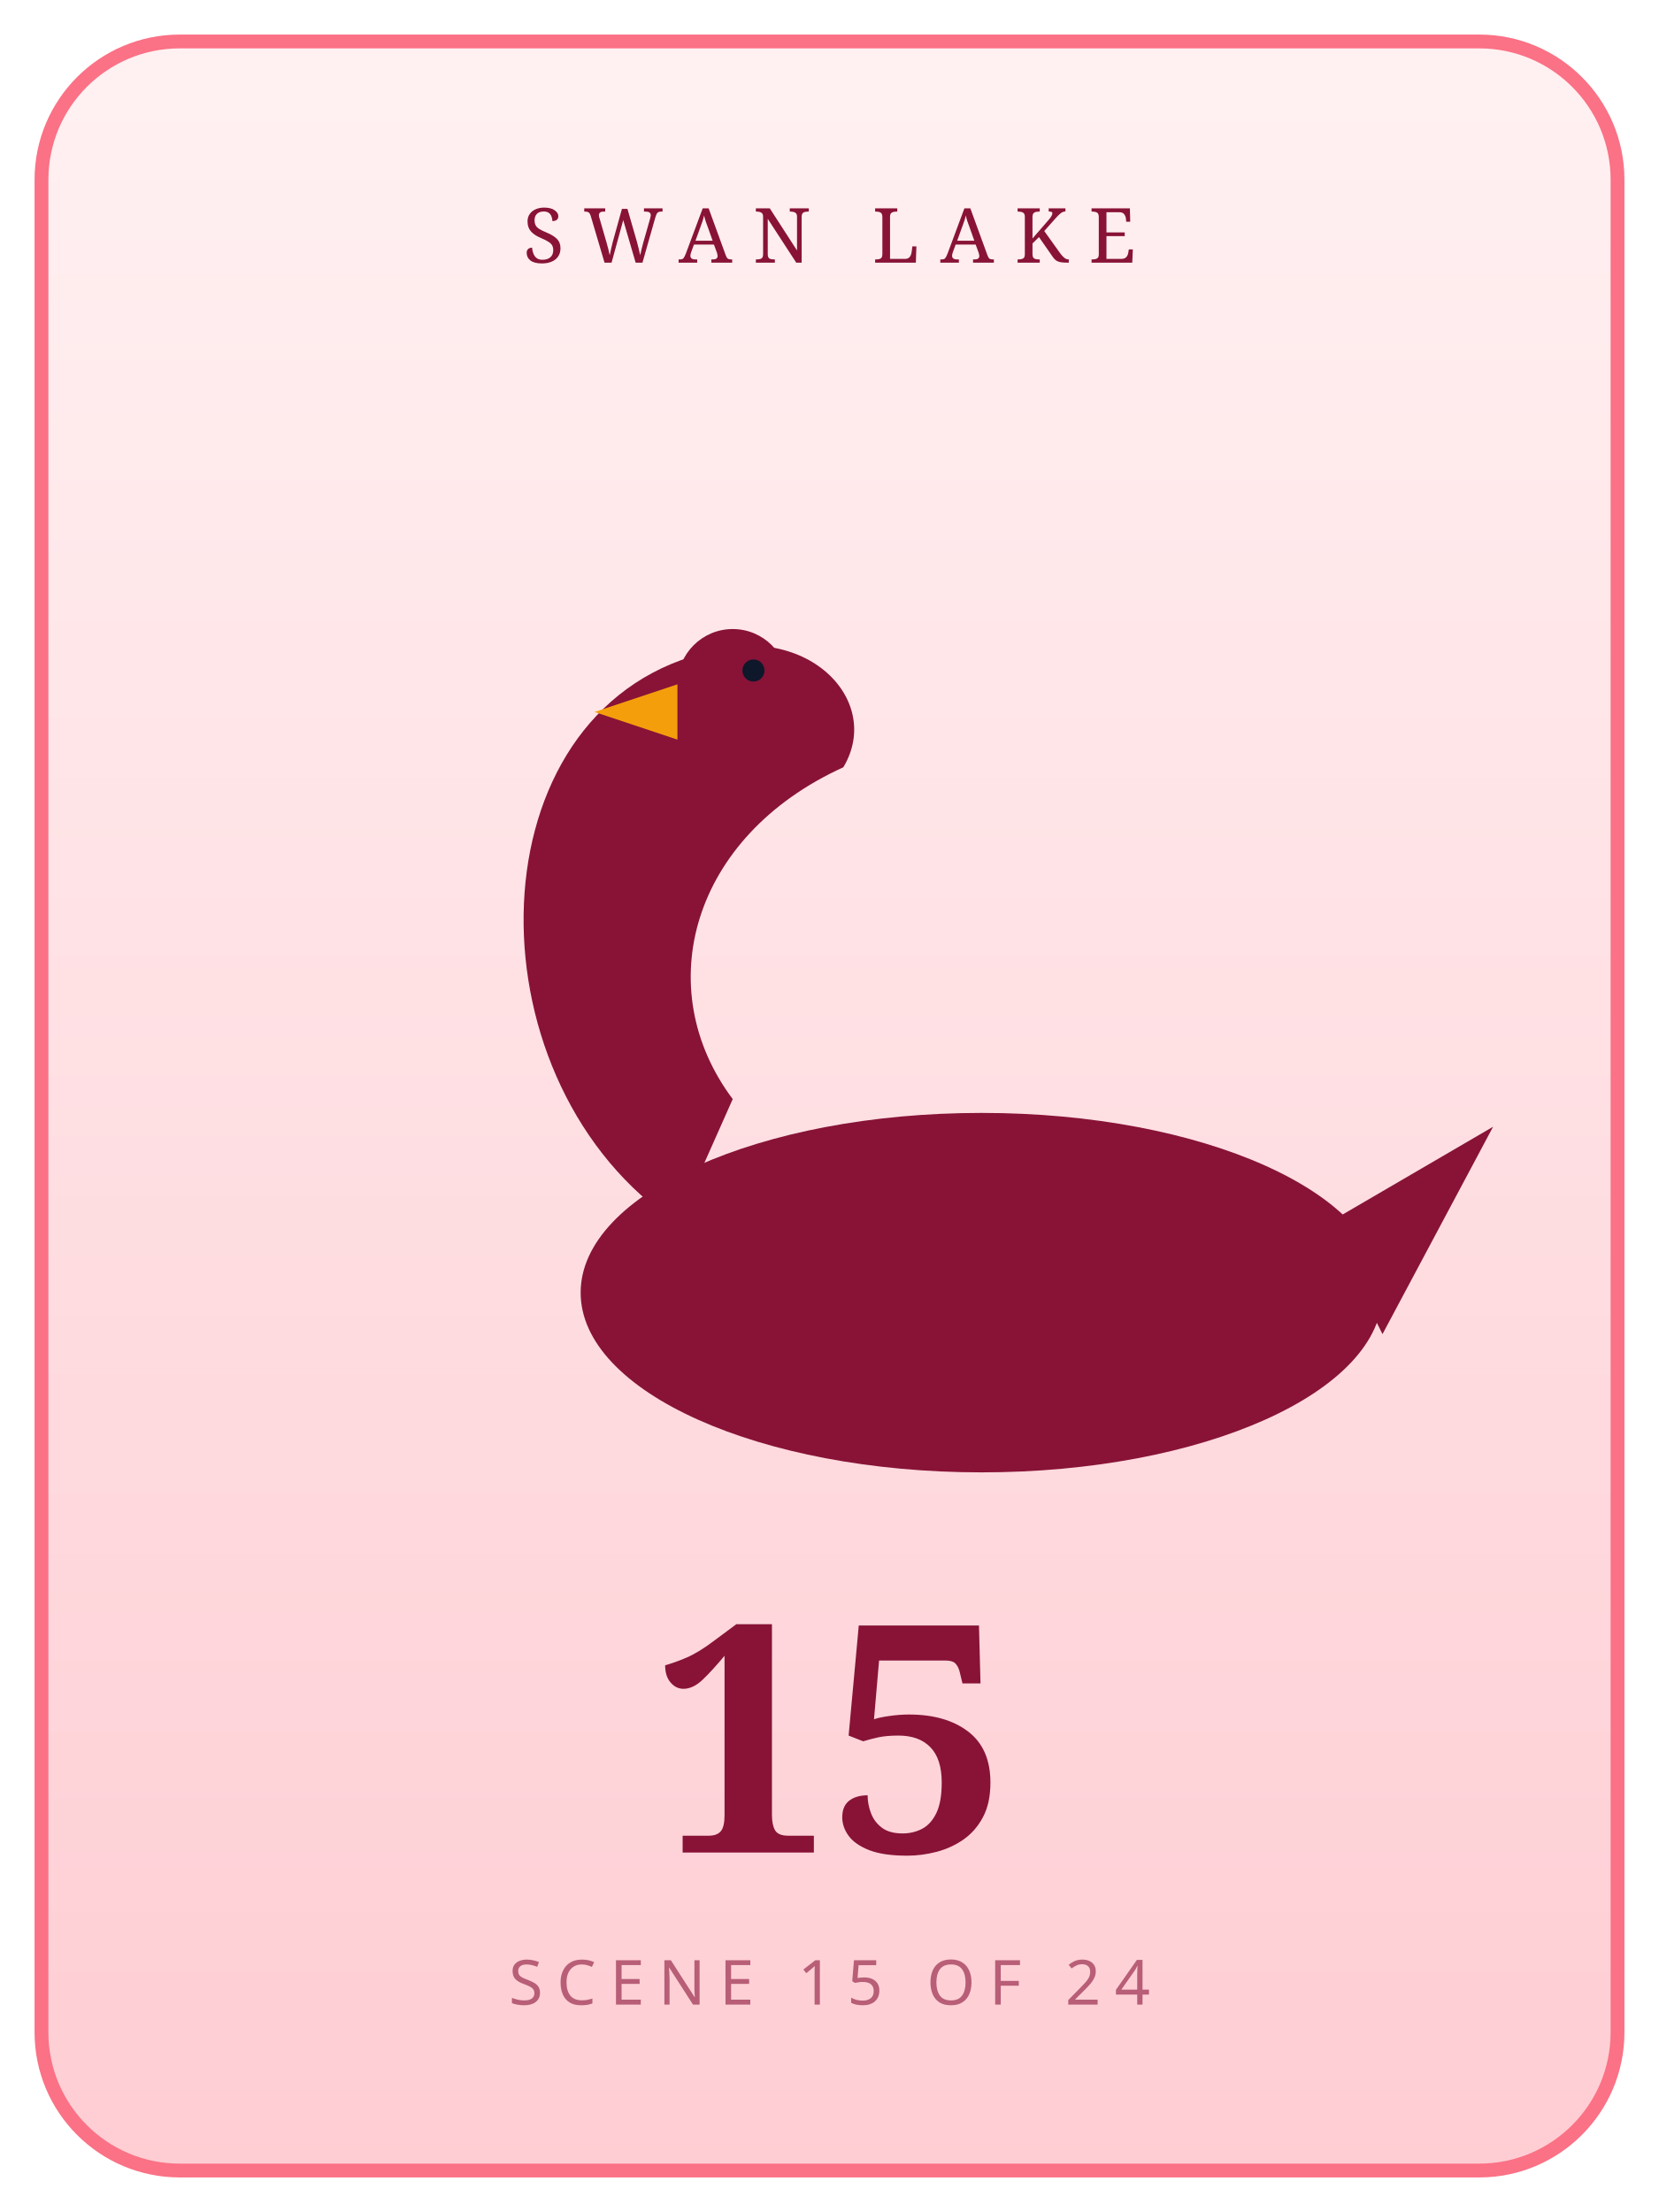
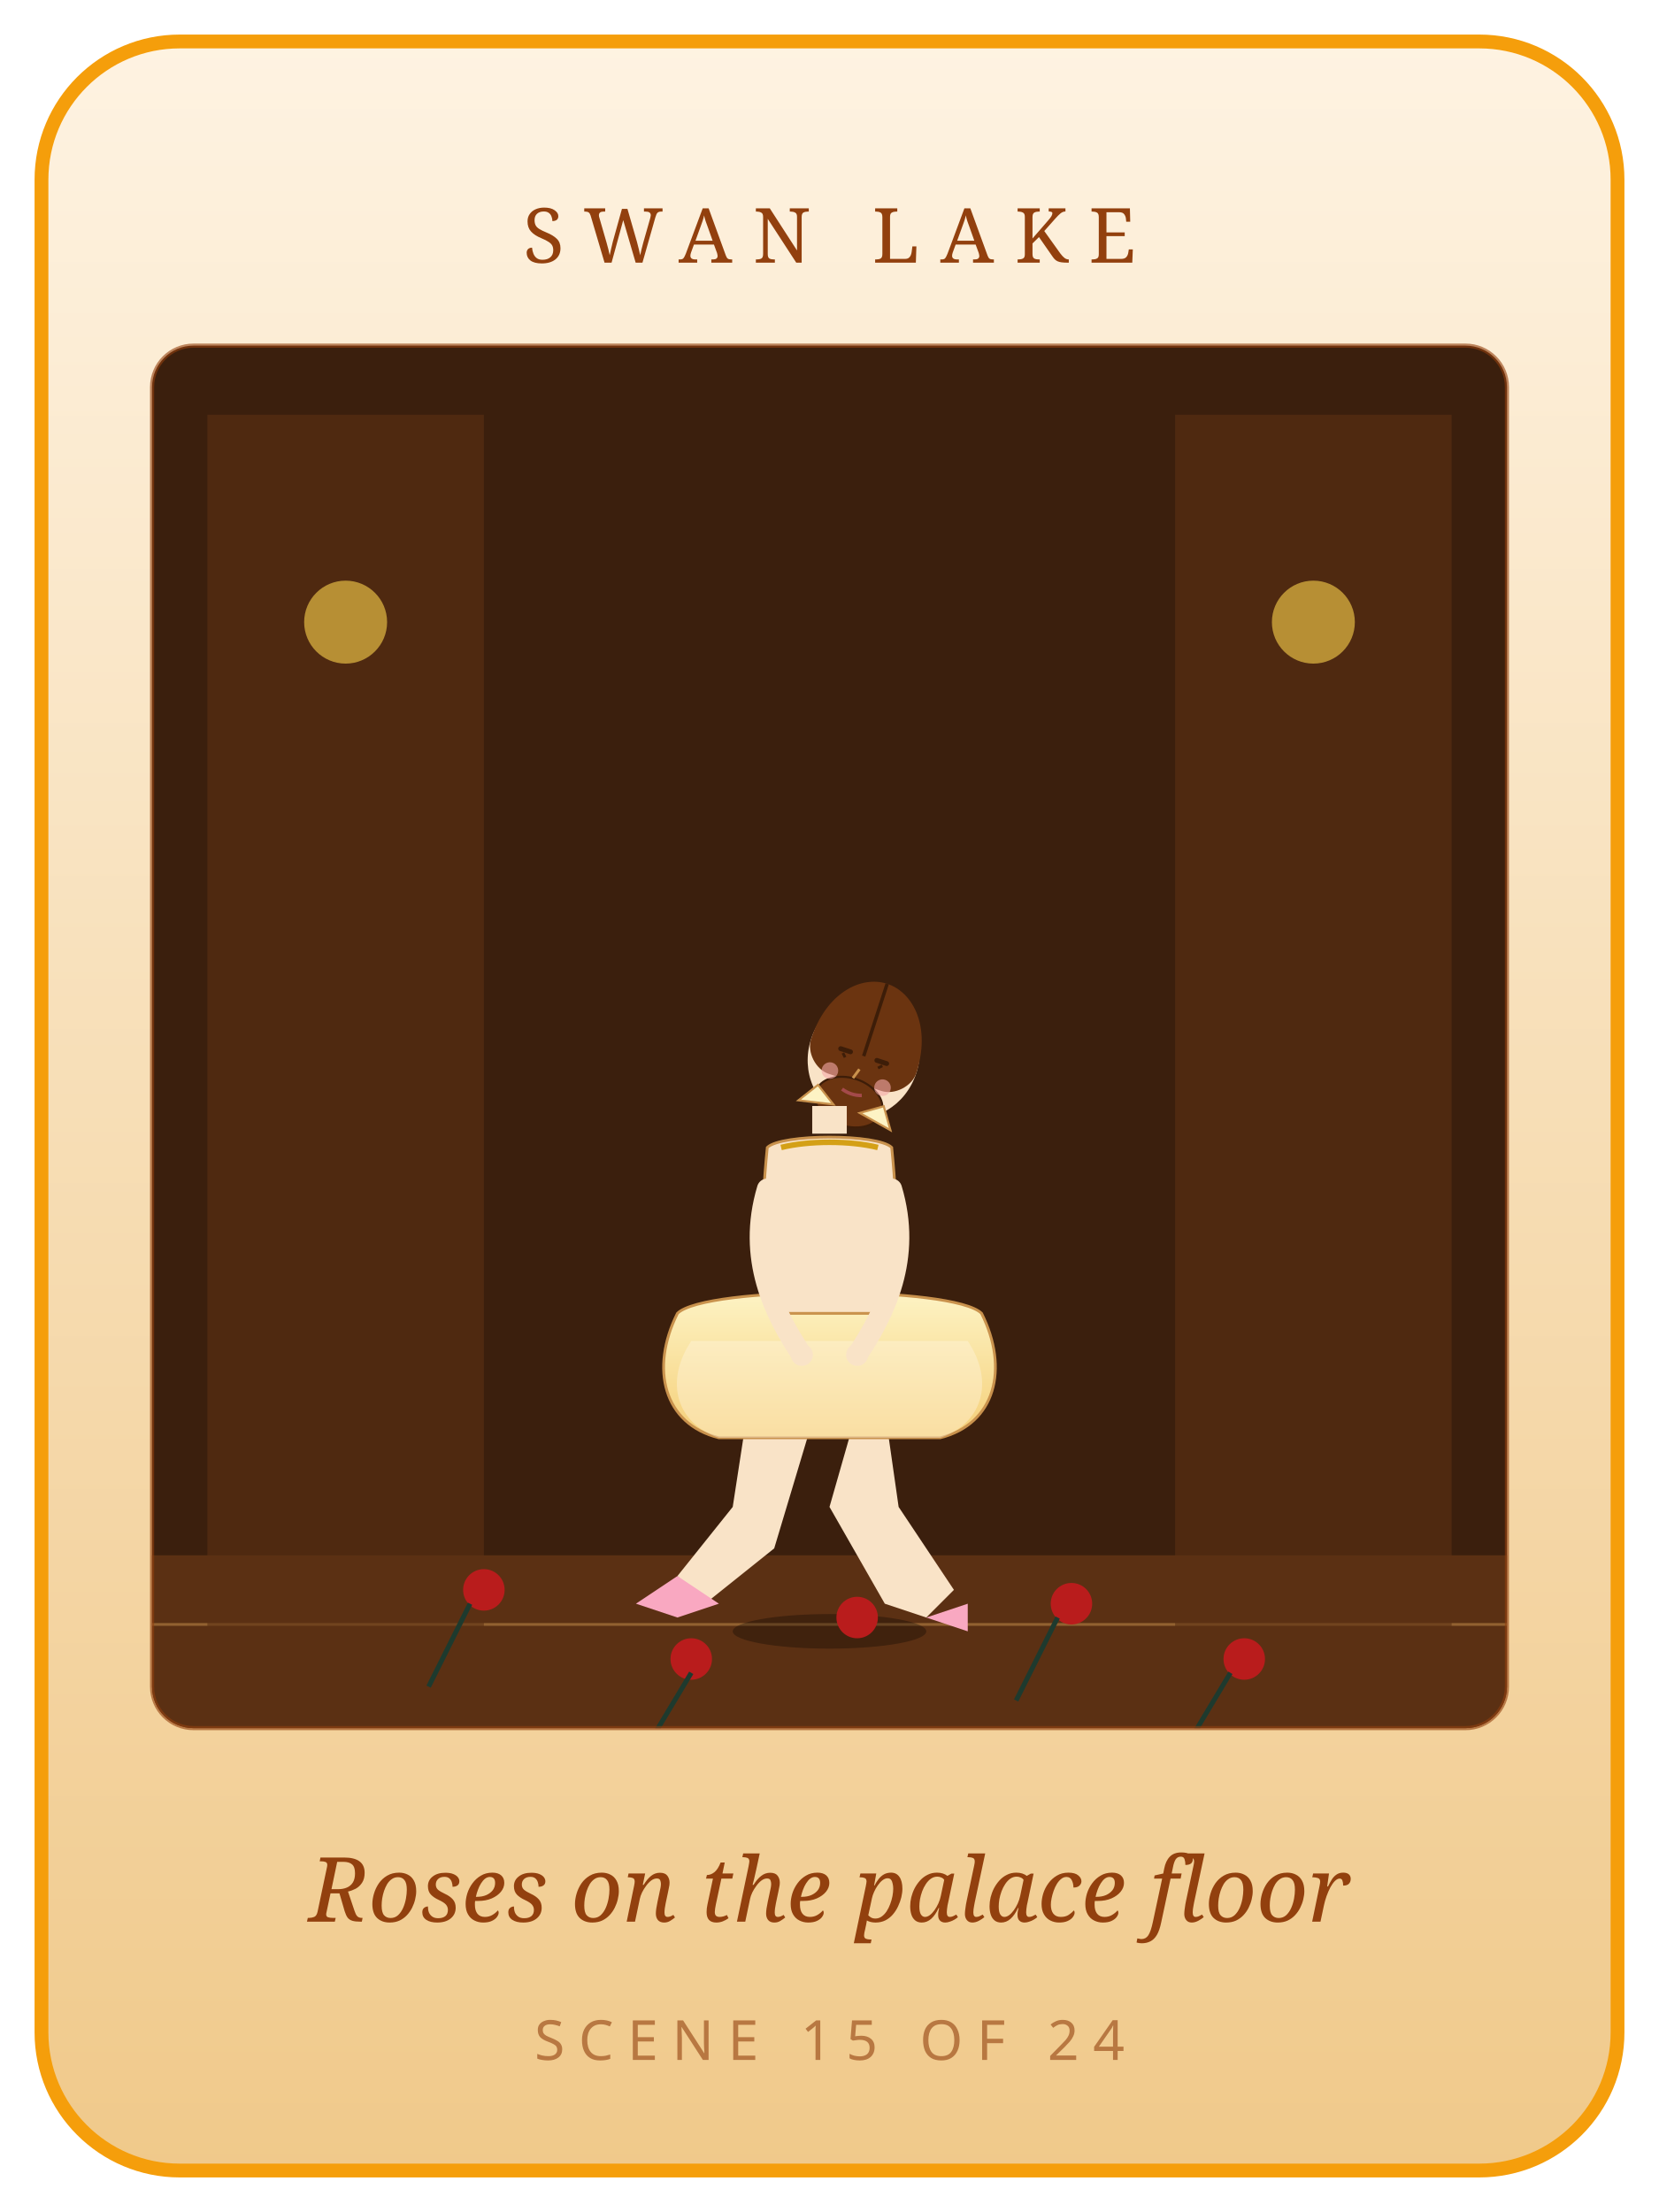
- <svg xmlns="http://www.w3.org/2000/svg" viewBox="0 0 240 320" width="240" height="320" role="img" aria-label="Swan Lake scene 15">
+ <svg xmlns="http://www.w3.org/2000/svg" viewBox="0 0 240 320" width="240" height="320" role="img" aria-label="Swan Lake scene 15 — Roses on the palace floor">
  <defs>
-     <linearGradient id="bg-15" x1="0" y1="0" x2="0" y2="1">
-       <stop offset="0%" stop-color="#fff1f2" />
-       <stop offset="100%" stop-color="#fecdd3" />
+     <linearGradient id="card-bg-15" x1="0" y1="0" x2="0" y2="1">
+       <stop offset="0%" stop-color="#fef3e2" />
+       <stop offset="100%" stop-color="#f0c98a" />
+     </linearGradient>
+     <linearGradient id="tutu-15" x1="0" y1="0" x2="0" y2="1">
+       <stop offset="0%" stop-color="#fdf3c4" />
+       <stop offset="100%" stop-color="#f5cf78" />
    </linearGradient>
  </defs>
-   <rect x="6" y="6" width="228" height="308" rx="20" fill="url(#bg-15)" stroke="#fb7185" stroke-width="2" />
-   <text x="120" y="38" text-anchor="middle" font-family="Georgia, serif" font-size="11" letter-spacing="3" fill="#881337">SWAN LAKE</text>
-   <g transform="translate(120 165)" fill="#881337">
-     <ellipse cx="22" cy="22" rx="58" ry="26" />
-     <path d="M72 12 L96 -2 L80 28 Z" />
-     <path d="M-22 12 C-52 -8 -52 -60 -20 -70 C-4 -76 8 -64 2 -54 C-20 -44 -26 -22 -14 -6 Z" />
-     <circle cx="-14" cy="-66" r="8" />
-     <path d="M-22 -66 L-34 -62 L-22 -58 Z" fill="#f59e0b" />
-     <circle cx="-11" cy="-68" r="1.6" fill="#0f172a" />
+   <rect x="6" y="6" width="228" height="308" rx="20" fill="url(#card-bg-15)" stroke="#f59e0b" stroke-width="2" />
+   <text x="120" y="38" text-anchor="middle" font-family="Georgia, serif" font-size="11" letter-spacing="3" fill="#92400e">SWAN LAKE</text>
+   <clipPath id="stage-15">
+     <rect x="22" y="50" width="196" height="200" rx="6" />
+   </clipPath>
+   <g clip-path="url(#stage-15)">
+     <rect x="22" y="50" width="196" height="200" fill="#3b1f0d" />
+     <rect x="22" y="225" width="196" height="25" fill="#5b3013" />
+     <g stroke="#c9924d" stroke-width="0.4" opacity="0.5">
+       <path d="M22 235 L218 235" />
+     </g>
+     <g fill="#5b3013" opacity="0.6">
+       <rect x="30" y="60" width="40" height="180" />
+       <rect x="170" y="60" width="40" height="180" />
+     </g>
+     <g fill="#fcd34d" opacity="0.6">
+       <circle cx="50" cy="90" r="6" />
+       <circle cx="190" cy="90" r="6" />
+     </g>
+     <g>
+       <circle cx="70" cy="230" r="3" fill="#b91c1c" />
+       <circle cx="100" cy="240" r="3" fill="#b91c1c" />
+       <circle cx="155" cy="232" r="3" fill="#b91c1c" />
+       <circle cx="180" cy="240" r="3" fill="#b91c1c" />
+       <path d="M68 232 L62 244 M100 242 L94 252 M153 234 L147 246 M178 242 L172 252" stroke="#1e3a2e" stroke-width="0.7" />
+     </g>
+     <g transform="translate(120 168)">
+       <ellipse cx="0" cy="68" rx="14" ry="2.5" fill="#000" fill-opacity="0.3" />
+       <path d="M-10 24 L-14 50 L-22 60 L-18 64 L-8 56 L-2 36 Z" fill="#f9e3c7" />
+       <path d="M2 24 L4 36 L0 50 L8 64 L14 66 L18 62 L10 50 L8 36 Z" fill="#f9e3c7" />
+       <path d="M-22 60 L-28 64 L-22 66 L-16 64 Z" fill="#f9a8c1" />
+       <path d="M14 66 L20 68 L20 64 Z" fill="#f9a8c1" />
+       <path d="M-22 22 C-26 30 -24 38 -16 40 L16 40 C24 38 26 30 22 22 C18 18 -18 18 -22 22 Z" fill="url(#tutu-15)" stroke="#c9924d" stroke-width="0.4" />
+       <path d="M-20 26 C-24 32 -22 38 -16 40 L16 40 C22 38 24 32 20 26" fill="#fff5e1" opacity="0.4" />
+       <path d="M-9 -2 C-10 8 -10 16 -8 22 L8 22 C10 16 10 8 9 -2 C7 -4 -7 -4 -9 -2 Z" fill="#f9e3c7" stroke="#c9924d" stroke-width="0.4" />
+       <path d="M-7 -2 C-3 -3 3 -3 7 -2" stroke="#d4a017" stroke-width="0.8" fill="none" />
+       <path d="M-9 4 C-12 14 -8 22 -4 28" stroke="#f9e3c7" stroke-width="3" fill="none" stroke-linecap="round" />
+       <path d="M9 4 C12 14 8 22 4 28" stroke="#f9e3c7" stroke-width="3" fill="none" stroke-linecap="round" />
+       <circle cx="-4" cy="28" r="1.6" fill="#f9e3c7" />
+       <circle cx="4" cy="28" r="1.6" fill="#f9e3c7" />
+       <g transform="rotate(18)">
+         <ellipse cx="0" cy="-16" rx="8" ry="9" fill="#f9e3c7" />
+         <path d="M-8 -16 C-8 -23 -4 -27 0 -27 C4 -27 8 -23 8 -16 C8 -14 6 -12 4 -12 L-4 -12 C-6 -12 -8 -14 -8 -16 Z" fill="#6b3410" />
+         <path d="M0 -27 L0 -16" stroke="#3d1d08" stroke-width="0.5" />
+         <ellipse cx="0" cy="-9" rx="5" ry="3.5" fill="#6b3410" stroke="#3d1d08" stroke-width="0.3" />
+         <path d="M-5 -10 L-7 -7 L-2 -8 Z M5 -10 L7 -7 L2 -8 Z" fill="#fdf3c4" stroke="#c9924d" stroke-width="0.3" />
+         <path d="M-3.5 -16 L-2 -16 M2 -16 L3.5 -16" stroke="#3d1d08" stroke-width="0.7" stroke-linecap="round" />
+         <path d="M-3 -15.5 L-2.5 -15 M3 -15.5 L2.5 -15" stroke="#3d1d08" stroke-width="0.4" />
+         <path d="M0 -14 L-0.5 -12.5" stroke="#c9924d" stroke-width="0.4" fill="none" />
+         <path d="M-1.5 -10.5 Q0 -10 1.5 -10.5" stroke="#a44a4a" stroke-width="0.5" fill="none" />
+         <circle cx="-4" cy="-12.5" r="1.2" fill="#f4a8a8" opacity="0.6" />
+         <circle cx="4" cy="-12.5" r="1.2" fill="#f4a8a8" opacity="0.6" />
+       </g>
+       <path d="M-2.5 -4 L-2.5 -8 L2.5 -8 L2.5 -4 Z" fill="#f9e3c7" />
+     </g>
+     <circle cx="124" cy="234" r="3" fill="#b91c1c" />
  </g>
-   <text x="120" y="268" text-anchor="middle" font-family="Georgia, serif" font-size="46" font-weight="700" fill="#881337">15</text>
-   <text x="120" y="290" text-anchor="middle" font-family="system-ui, sans-serif" font-size="9" letter-spacing="2" fill="#881337" opacity="0.6">SCENE 15 OF 24</text>
+   <rect x="22" y="50" width="196" height="200" rx="6" fill="none" stroke="#92400e" stroke-width="0.6" opacity="0.6" />
+   <text x="120" y="278" text-anchor="middle" font-family="Georgia, serif" font-size="13" font-style="italic" fill="#92400e">Roses on the palace floor</text>
+   <text x="120" y="298" text-anchor="middle" font-family="system-ui, sans-serif" font-size="8" letter-spacing="2" fill="#92400e" opacity="0.6">SCENE 15 OF 24</text>
</svg>
